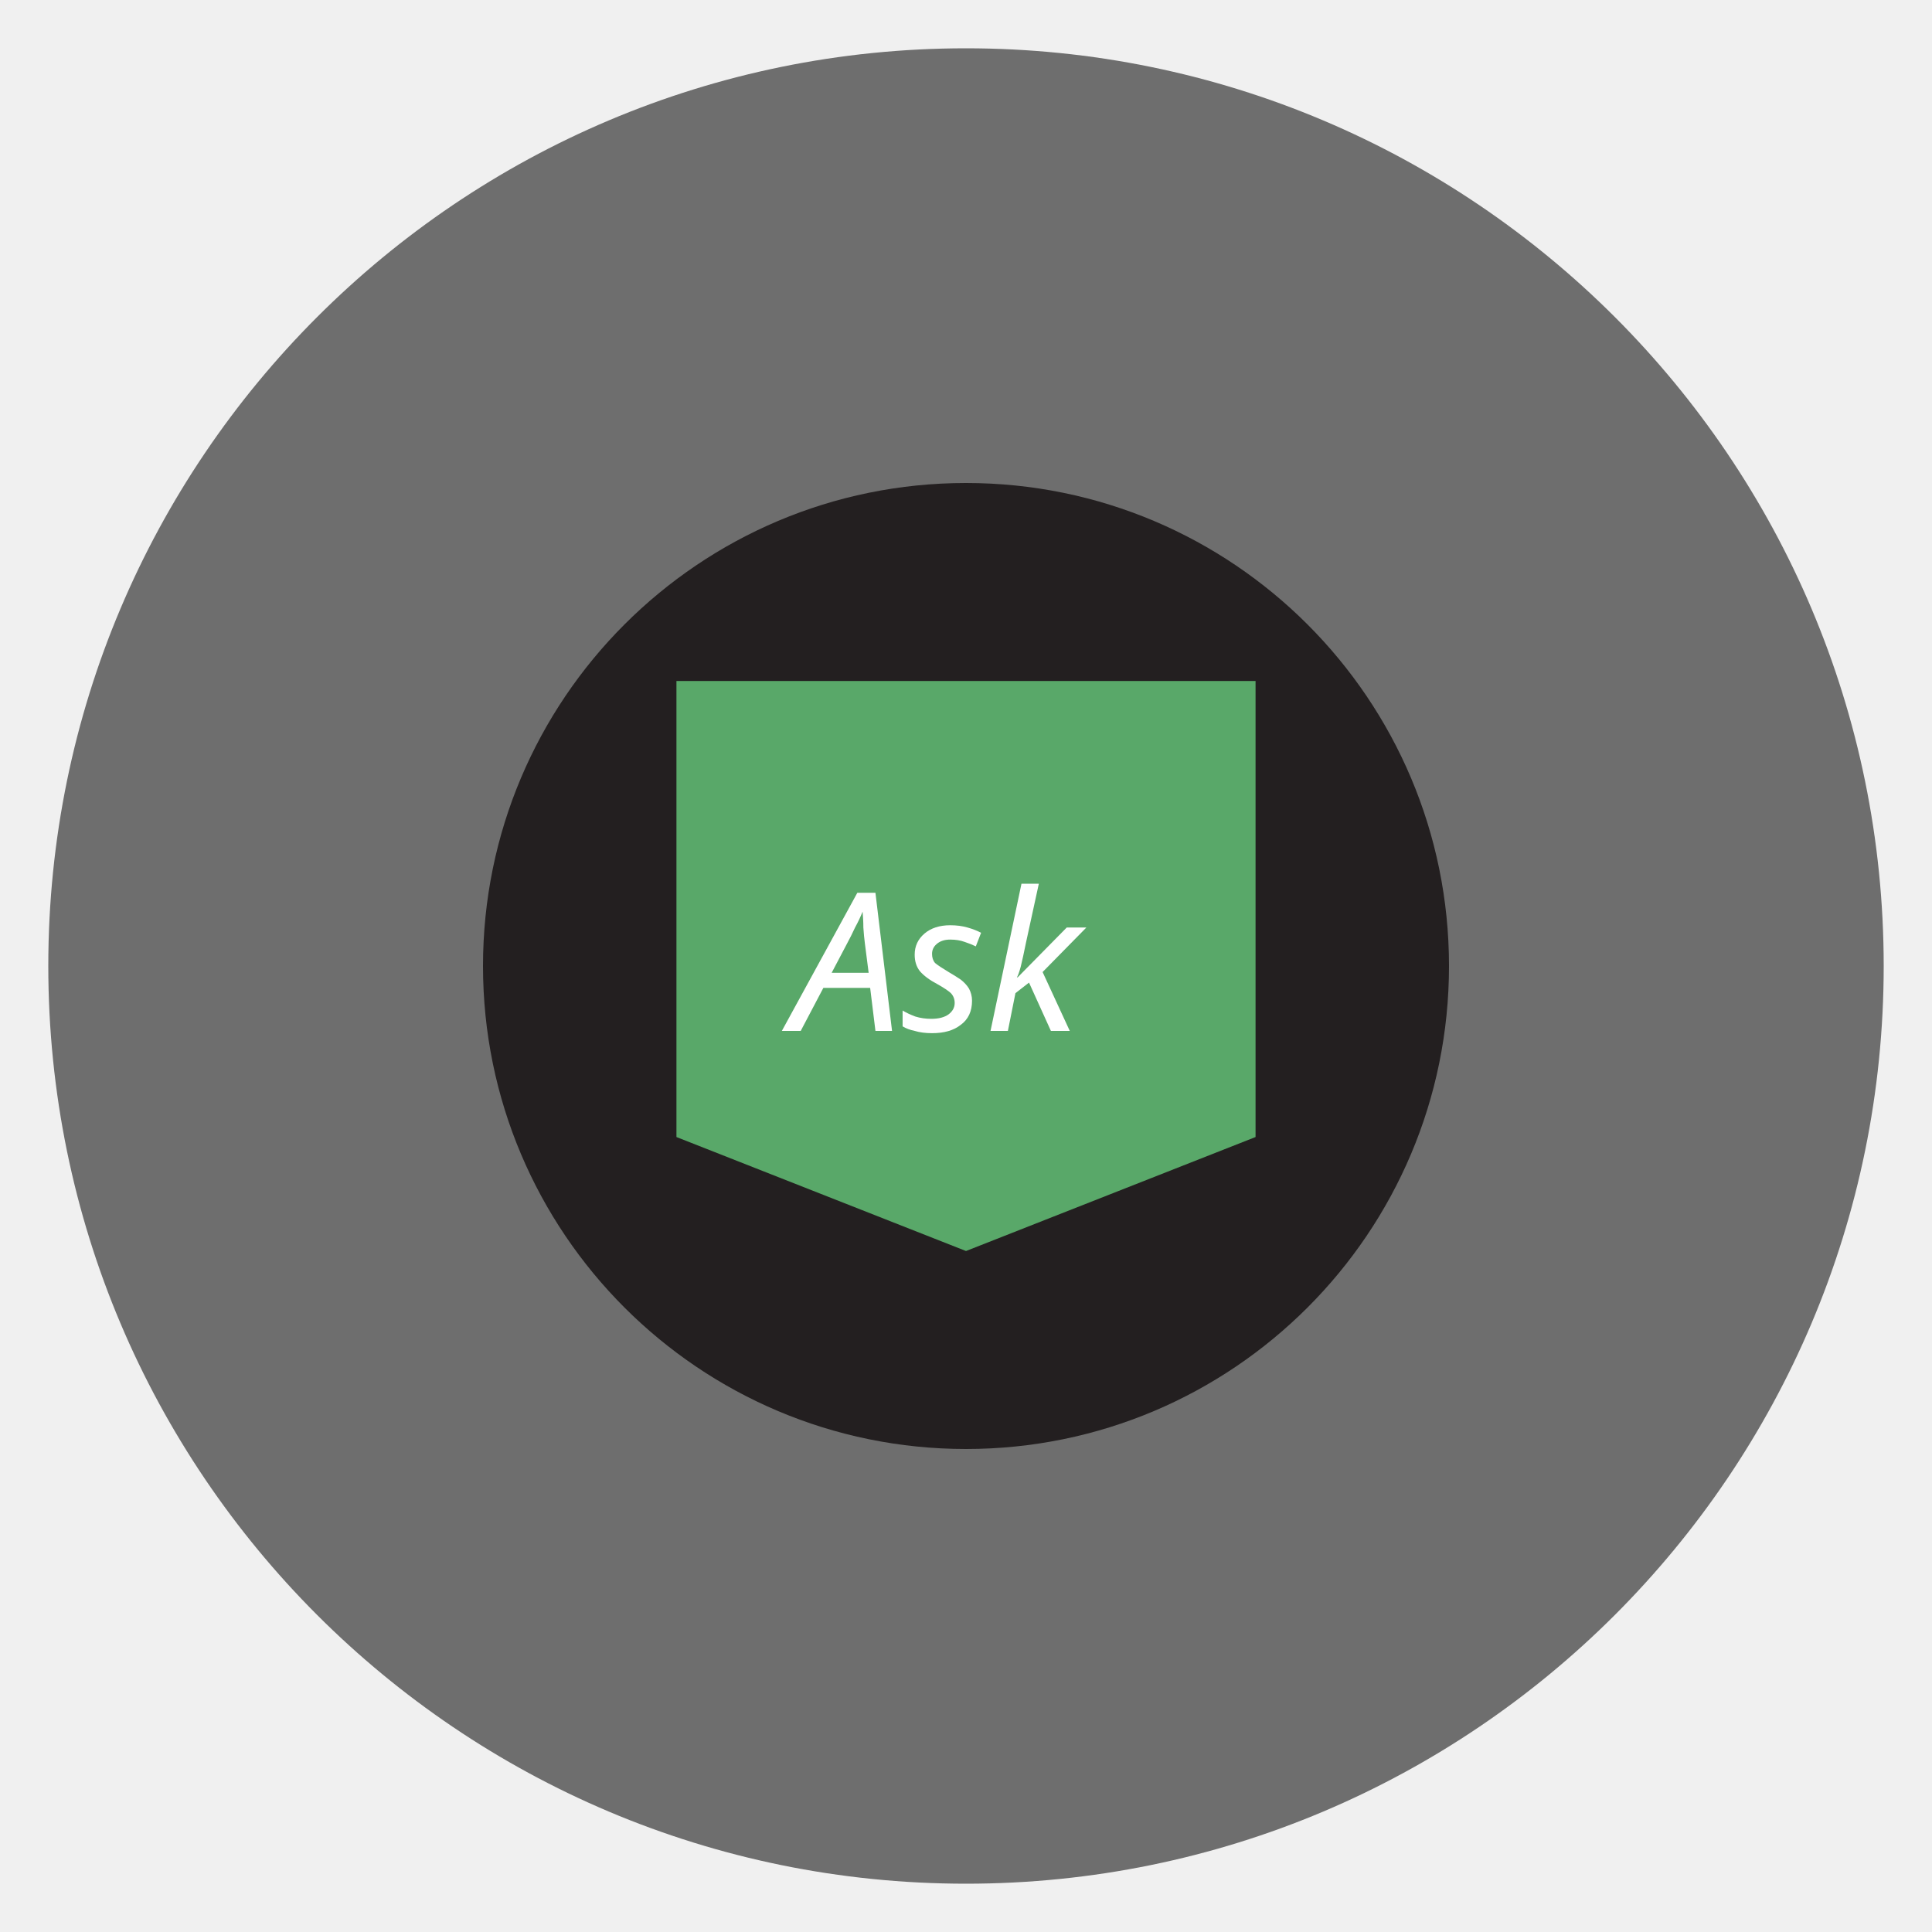
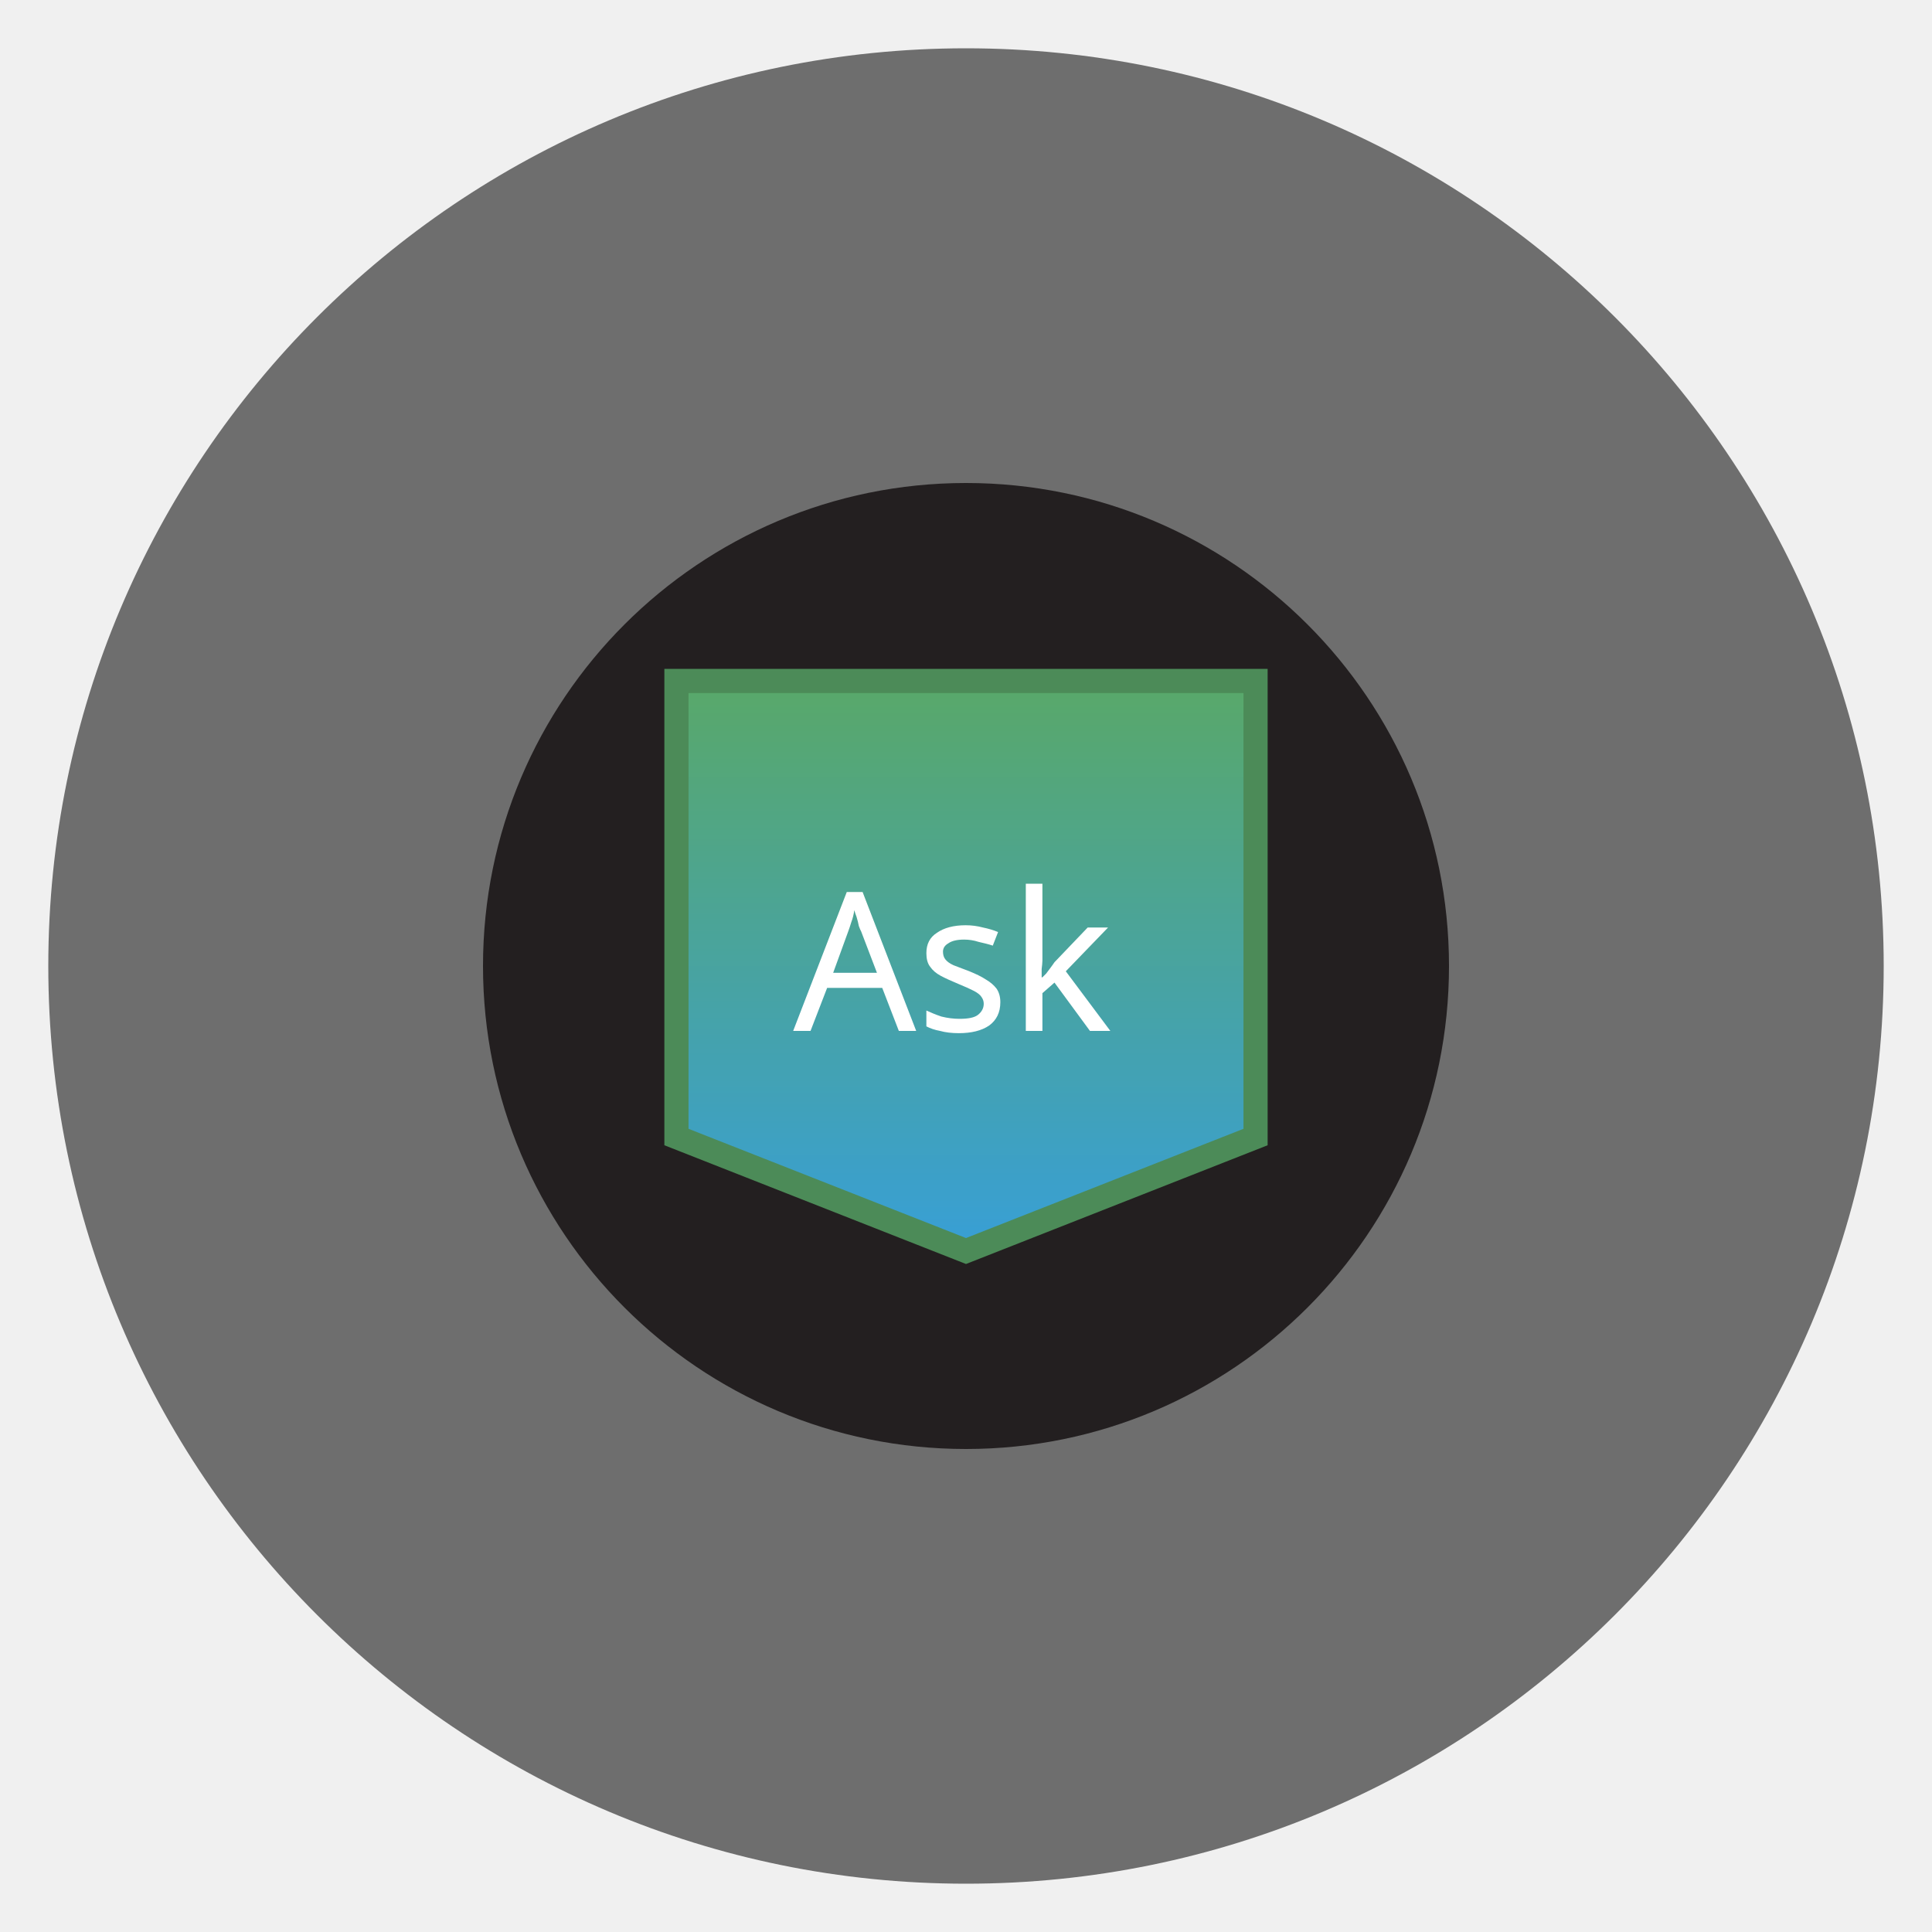
<svg xmlns="http://www.w3.org/2000/svg" width="40" height="40" viewBox="0 0 40 40">
+   <defs>
+     <linearGradient id="magicballlight-a" x1="50%" x2="50%" y1="0%" y2="100%">
+       <stop offset="0%" stop-color="#59A869" />
+       <stop offset="100%" stop-color="#389FD6" />
+     </linearGradient>
+   </defs>
  <g fill="none" fill-rule="evenodd">
    <rect width="40" height="40" />
    <circle cx="20" cy="20" r="19" fill="#6E6E6E" fill-rule="nonzero" />
    <g transform="translate(10 10)">
      <circle cx="10" cy="10" r="10" fill="#231F20" fill-rule="nonzero" />
-       <polygon fill="#59A869" fill-rule="nonzero" points="4.005 4.099 15.995 4.099 15.995 13.541 10 15.901 4.005 13.541 4.005 4.099" />
-       <text fill="#FFF" stroke="9" stroke-width="9" font-family="Gotham" font-size="4" font-style="italic">
-         <tspan x="6.422" y="11.341">Ask</tspan>
+       <polygon fill="url(#magicballlight-a)" fill-rule="nonzero" stroke="#4C8B58" stroke-width=".5" points="4.005 4.099 15.995 4.099 15.995 13.541 10 15.901 4.005 13.541" />
+       <text fill="#FFF" stroke="9" font-family="Gotham" font-size="4" transform="translate(6 7)">
+         <tspan x=".422" y="4.341">Ask</tspan>
      </text>
    </g>
  </g>
</svg>
